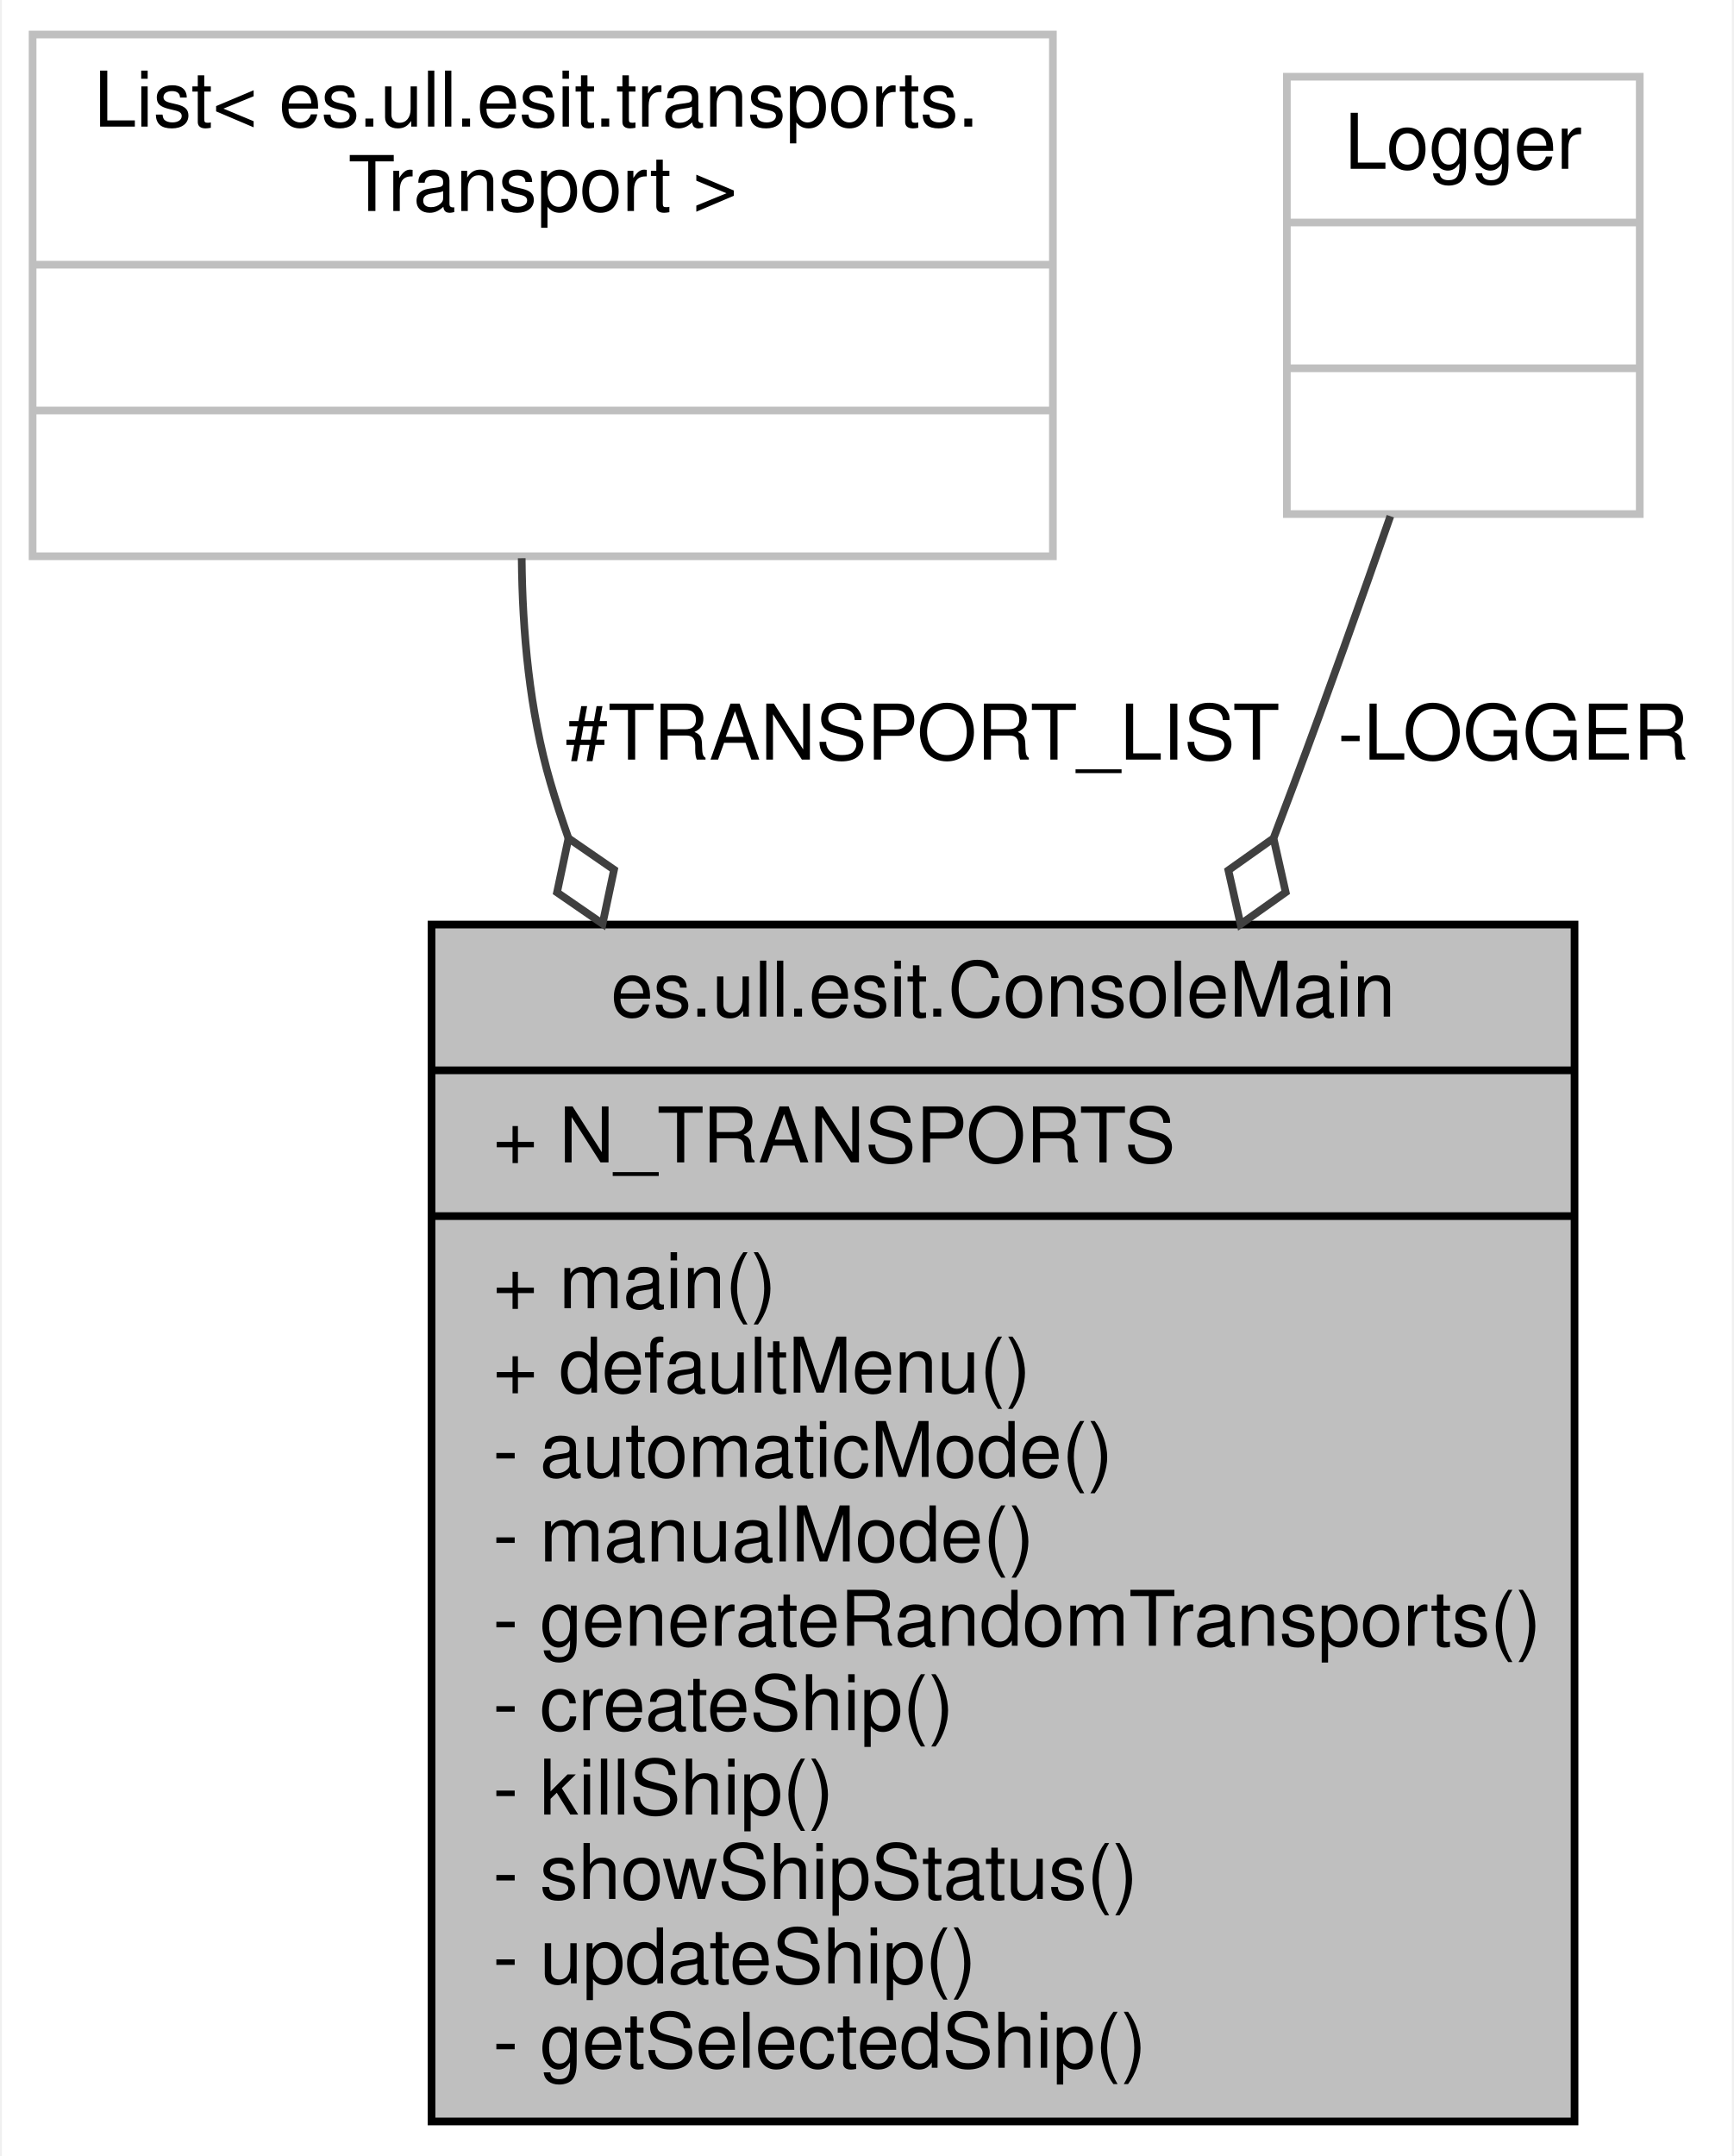
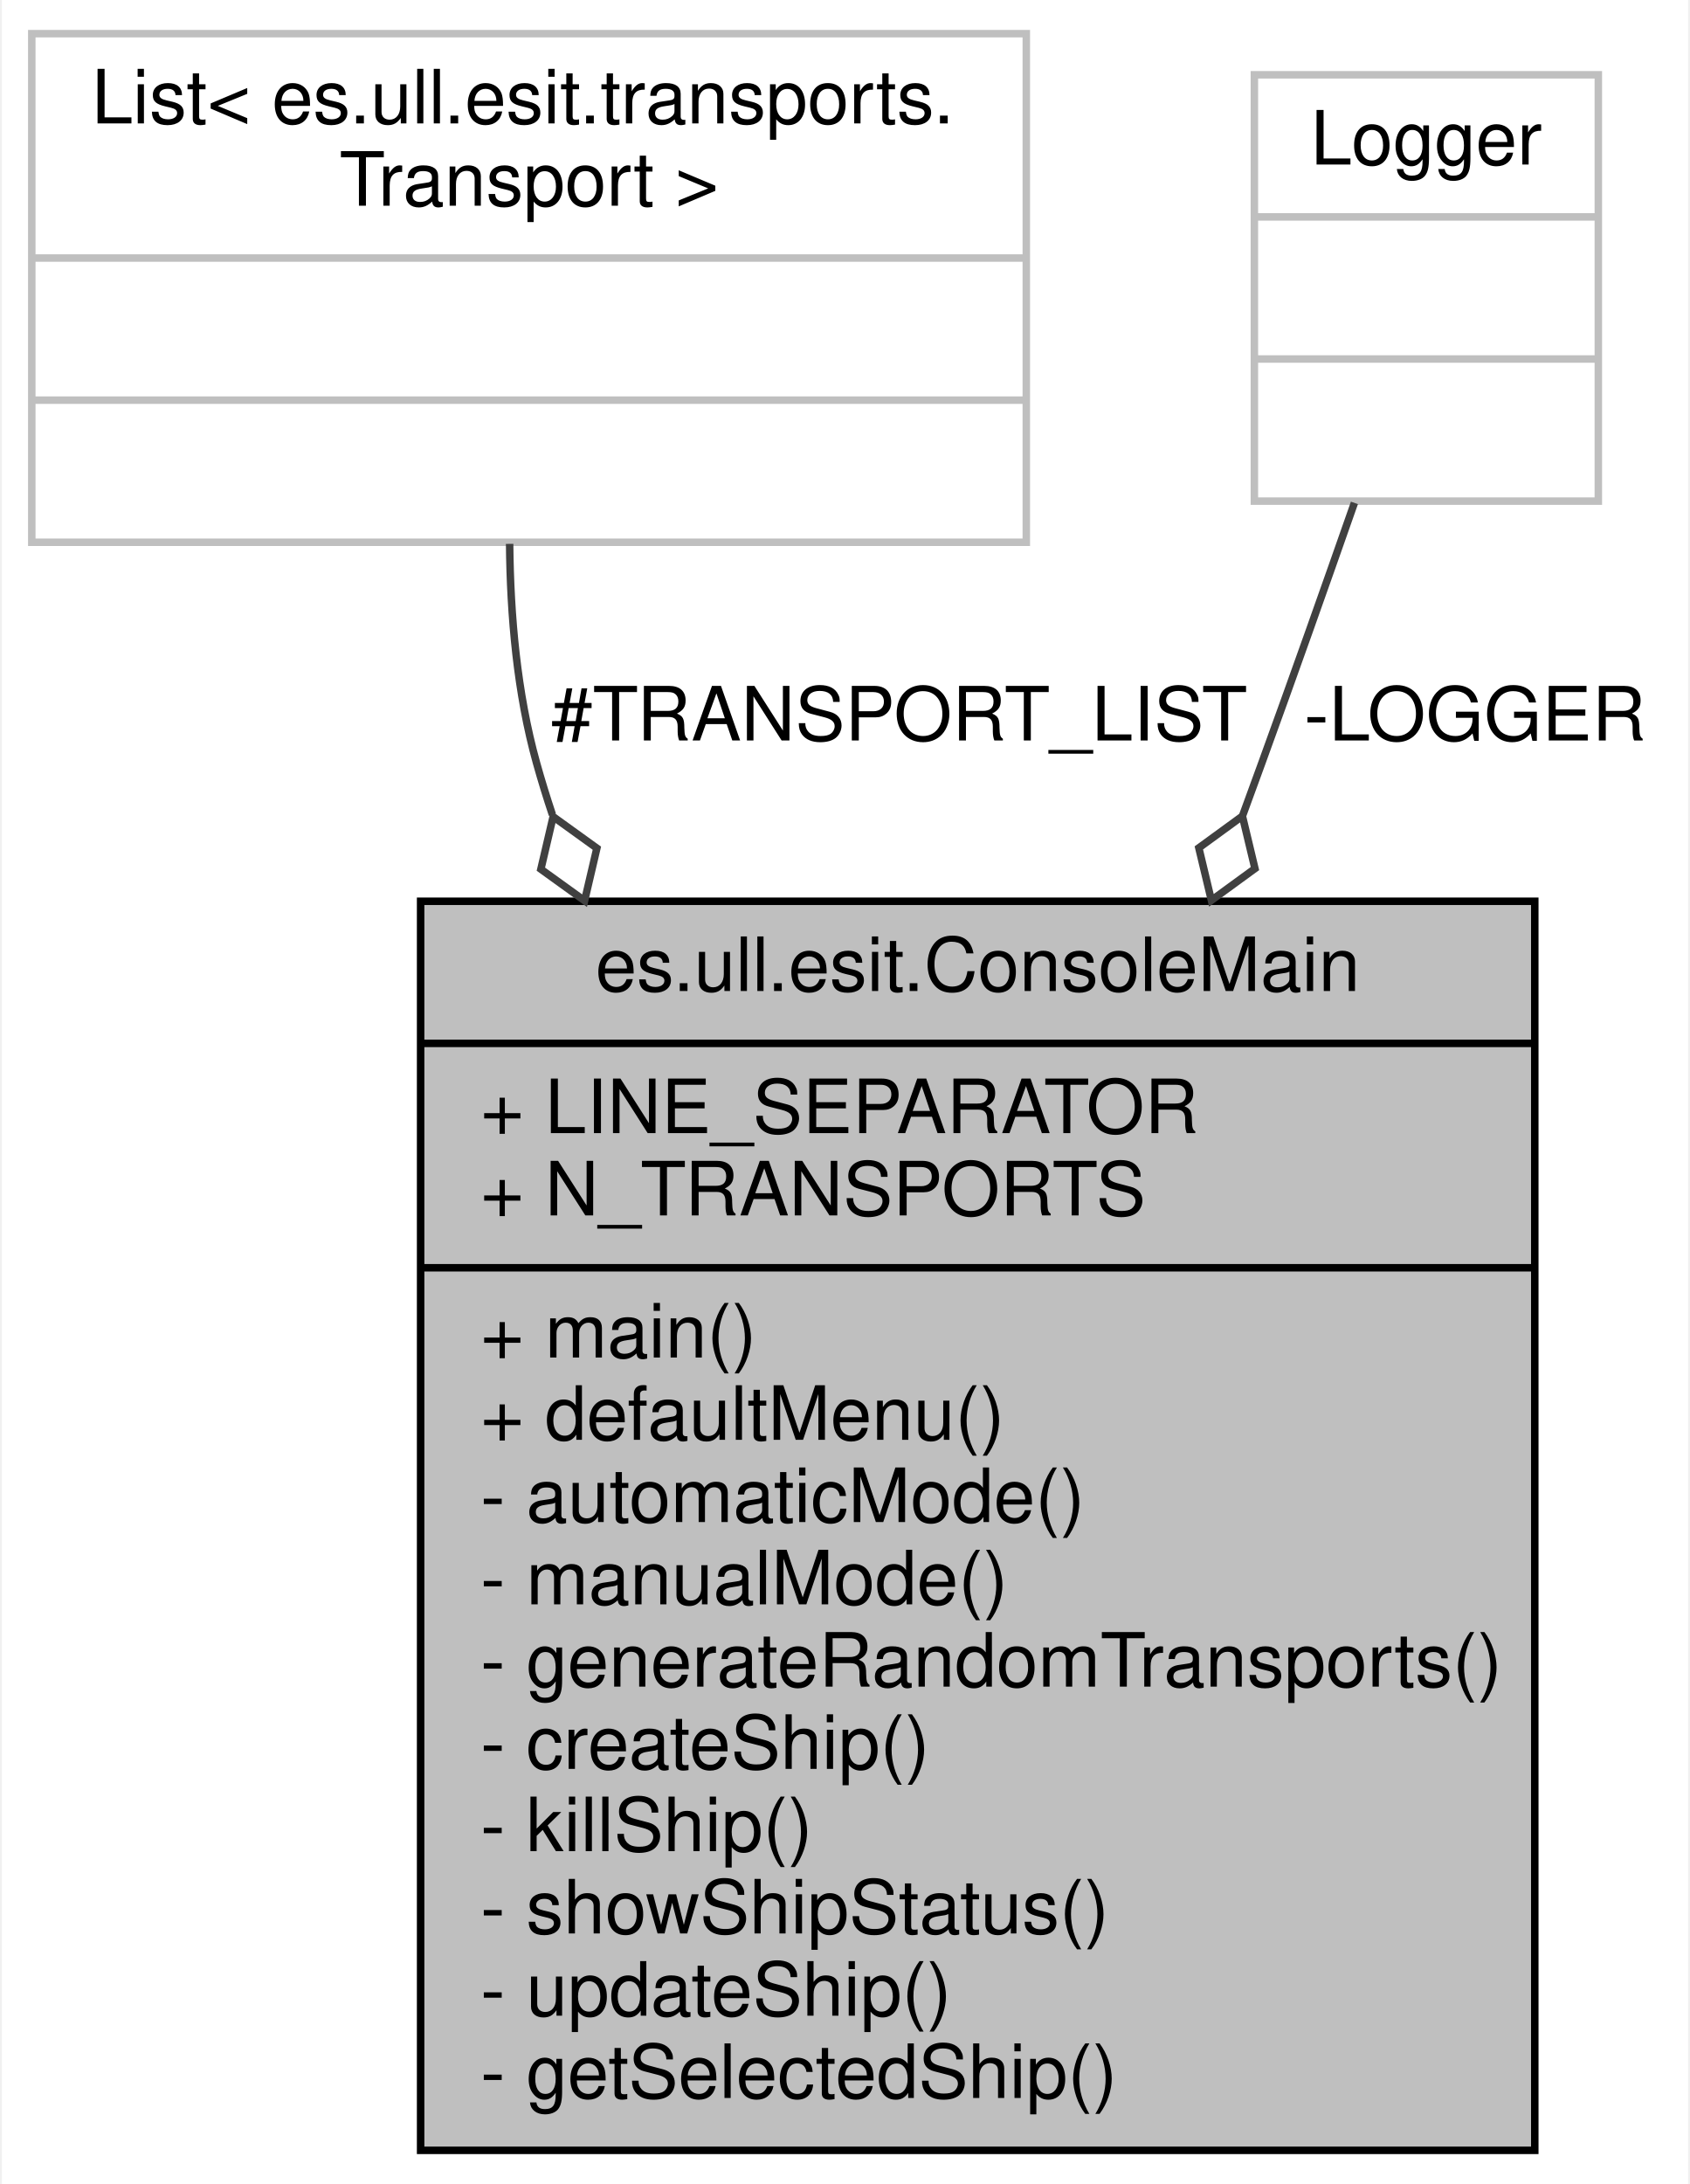
- <svg xmlns="http://www.w3.org/2000/svg" width="226pt" height="281pt" viewBox="0.00 0.00 225.50 281.00">
-   <g id="graph0" class="graph" transform="scale(1 1) rotate(0) translate(4 277)">
-     <polygon fill="white" stroke="none" points="-4,4 -4,-277 221.5,-277 221.5,4 -4,4" />
+ <svg xmlns="http://www.w3.org/2000/svg" width="226pt" height="292pt" viewBox="0.00 0.00 225.50 292.00">
+   <g id="graph0" class="graph" transform="scale(1 1) rotate(0) translate(4 288)">
+     <polygon fill="white" stroke="none" points="-4,4 -4,-288 221.5,-288 221.5,4 -4,4" />
    <g id="node1" class="node">
-       <polygon fill="#bfbfbf" stroke="black" points="52,-0.5 52,-156.5 201,-156.5 201,-0.5 52,-0.5" />
-       <text text-anchor="middle" x="126.5" y="-144.5" font-family="Helvetica,sans-Serif" font-size="10.00">es.ull.esit.ConsoleMain</text>
-       <polyline fill="none" stroke="black" points="52,-137.5 201,-137.5 " />
+       <polygon fill="#bfbfbf" stroke="black" points="52,-0.5 52,-167.5 201,-167.5 201,-0.5 52,-0.5" />
+       <text text-anchor="middle" x="126.5" y="-155.5" font-family="Helvetica,sans-Serif" font-size="10.00">es.ull.esit.ConsoleMain</text>
+       <polyline fill="none" stroke="black" points="52,-148.5 201,-148.5 " />
+       <text text-anchor="start" x="60" y="-136.5" font-family="Helvetica,sans-Serif" font-size="10.00">+ LINE_SEPARATOR</text>
      <text text-anchor="start" x="60" y="-125.5" font-family="Helvetica,sans-Serif" font-size="10.00">+ N_TRANSPORTS</text>
      <polyline fill="none" stroke="black" points="52,-118.5 201,-118.5 " />
      <text text-anchor="start" x="60" y="-106.5" font-family="Helvetica,sans-Serif" font-size="10.00">+ main()</text>
      <text text-anchor="start" x="60" y="-95.5" font-family="Helvetica,sans-Serif" font-size="10.00">+ defaultMenu()</text>
      <text text-anchor="start" x="60" y="-84.5" font-family="Helvetica,sans-Serif" font-size="10.00">- automaticMode()</text>
      <text text-anchor="start" x="60" y="-73.5" font-family="Helvetica,sans-Serif" font-size="10.00">- manualMode()</text>
      <text text-anchor="start" x="60" y="-62.5" font-family="Helvetica,sans-Serif" font-size="10.00">- generateRandomTransports()</text>
      <text text-anchor="start" x="60" y="-51.5" font-family="Helvetica,sans-Serif" font-size="10.00">- createShip()</text>
      <text text-anchor="start" x="60" y="-40.5" font-family="Helvetica,sans-Serif" font-size="10.00">- killShip()</text>
      <text text-anchor="start" x="60" y="-29.5" font-family="Helvetica,sans-Serif" font-size="10.00">- showShipStatus()</text>
      <text text-anchor="start" x="60" y="-18.5" font-family="Helvetica,sans-Serif" font-size="10.00">- updateShip()</text>
      <text text-anchor="start" x="60" y="-7.5" font-family="Helvetica,sans-Serif" font-size="10.00">- getSelectedShip()</text>
    </g>
    <g id="node2" class="node">
-       <polygon fill="white" stroke="#bfbfbf" points="0,-204.5 0,-272.5 133,-272.5 133,-204.5 0,-204.5" />
-       <text text-anchor="start" x="8" y="-260.5" font-family="Helvetica,sans-Serif" font-size="10.00">List&lt; es.ull.esit.transports.</text>
-       <text text-anchor="middle" x="66.5" y="-249.5" font-family="Helvetica,sans-Serif" font-size="10.00">Transport &gt;</text>
-       <polyline fill="none" stroke="#bfbfbf" points="0,-242.5 133,-242.5 " />
-       <text text-anchor="middle" x="66.5" y="-230.5" font-family="Helvetica,sans-Serif" font-size="10.00"> </text>
-       <polyline fill="none" stroke="#bfbfbf" points="0,-223.5 133,-223.5 " />
-       <text text-anchor="middle" x="66.5" y="-211.5" font-family="Helvetica,sans-Serif" font-size="10.00"> </text>
+       <polygon fill="white" stroke="#bfbfbf" points="0,-215.5 0,-283.5 133,-283.5 133,-215.5 0,-215.5" />
+       <text text-anchor="start" x="8" y="-271.5" font-family="Helvetica,sans-Serif" font-size="10.00">List&lt; es.ull.esit.transports.</text>
+       <text text-anchor="middle" x="66.5" y="-260.5" font-family="Helvetica,sans-Serif" font-size="10.00">Transport &gt;</text>
+       <polyline fill="none" stroke="#bfbfbf" points="0,-253.5 133,-253.5 " />
+       <text text-anchor="middle" x="66.5" y="-241.5" font-family="Helvetica,sans-Serif" font-size="10.00"> </text>
+       <polyline fill="none" stroke="#bfbfbf" points="0,-234.5 133,-234.5 " />
+       <text text-anchor="middle" x="66.5" y="-222.5" font-family="Helvetica,sans-Serif" font-size="10.00"> </text>
    </g>
    <g id="edge1" class="edge">
-       <path fill="none" stroke="#404040" d="M63.758,-204.244C63.84,-194.648 64.787,-184.27 67.5,-175 68.206,-172.589 68.99,-170.178 69.843,-167.775" />
-       <polygon fill="none" stroke="#404040" points="69.855,-167.744 68.362,-160.689 74.3,-156.597 75.793,-163.652 69.855,-167.744" />
-       <text text-anchor="middle" x="116" y="-178" font-family="Helvetica,sans-Serif" font-size="10.00"> #TRANSPORT_LIST</text>
+       <path fill="none" stroke="#404040" d="M63.905,-215.286C63.99,-205.691 64.902,-195.302 67.5,-186 68.145,-183.69 68.857,-181.377 69.626,-179.068" />
+       <polygon fill="none" stroke="#404040" points="69.722,-178.813 68.08,-171.791 73.93,-167.574 75.572,-174.596 69.722,-178.813" />
+       <text text-anchor="middle" x="116" y="-189" font-family="Helvetica,sans-Serif" font-size="10.00"> #TRANSPORT_LIST</text>
    </g>
    <g id="node3" class="node">
-       <polygon fill="white" stroke="#bfbfbf" points="163.5,-210 163.5,-267 209.5,-267 209.5,-210 163.5,-210" />
-       <text text-anchor="middle" x="186.5" y="-255" font-family="Helvetica,sans-Serif" font-size="10.00">Logger</text>
-       <polyline fill="none" stroke="#bfbfbf" points="163.5,-248 209.5,-248 " />
-       <text text-anchor="middle" x="186.5" y="-236" font-family="Helvetica,sans-Serif" font-size="10.00"> </text>
-       <polyline fill="none" stroke="#bfbfbf" points="163.5,-229 209.5,-229 " />
-       <text text-anchor="middle" x="186.5" y="-217" font-family="Helvetica,sans-Serif" font-size="10.00"> </text>
+       <polygon fill="white" stroke="#bfbfbf" points="163.5,-221 163.5,-278 209.5,-278 209.5,-221 163.5,-221" />
+       <text text-anchor="middle" x="186.5" y="-266" font-family="Helvetica,sans-Serif" font-size="10.00">Logger</text>
+       <polyline fill="none" stroke="#bfbfbf" points="163.5,-259 209.5,-259 " />
+       <text text-anchor="middle" x="186.5" y="-247" font-family="Helvetica,sans-Serif" font-size="10.00"> </text>
+       <polyline fill="none" stroke="#bfbfbf" points="163.5,-240 209.5,-240 " />
+       <text text-anchor="middle" x="186.5" y="-228" font-family="Helvetica,sans-Serif" font-size="10.00"> </text>
    </g>
    <g id="edge2" class="edge">
-       <path fill="none" stroke="#404040" d="M176.991,-209.723C173.202,-198.857 168.739,-186.31 164.5,-175 163.619,-172.65 162.721,-170.271 161.809,-167.871" />
-       <polygon fill="none" stroke="#404040" points="161.76,-167.742 155.876,-163.573 157.462,-156.538 163.346,-160.708 161.76,-167.742" />
-       <text text-anchor="middle" x="193" y="-178" font-family="Helvetica,sans-Serif" font-size="10.00"> -LOGGER</text>
+       <path fill="none" stroke="#404040" d="M176.88,-220.764C173.076,-209.903 168.632,-197.35 164.5,-186 163.649,-183.662 162.784,-181.295 161.908,-178.907" />
+       <polygon fill="none" stroke="#404040" points="161.9,-178.885 156.072,-174.638 157.751,-167.625 163.579,-171.872 161.9,-178.885" />
+       <text text-anchor="middle" x="193" y="-189" font-family="Helvetica,sans-Serif" font-size="10.00"> -LOGGER</text>
    </g>
  </g>
</svg>
